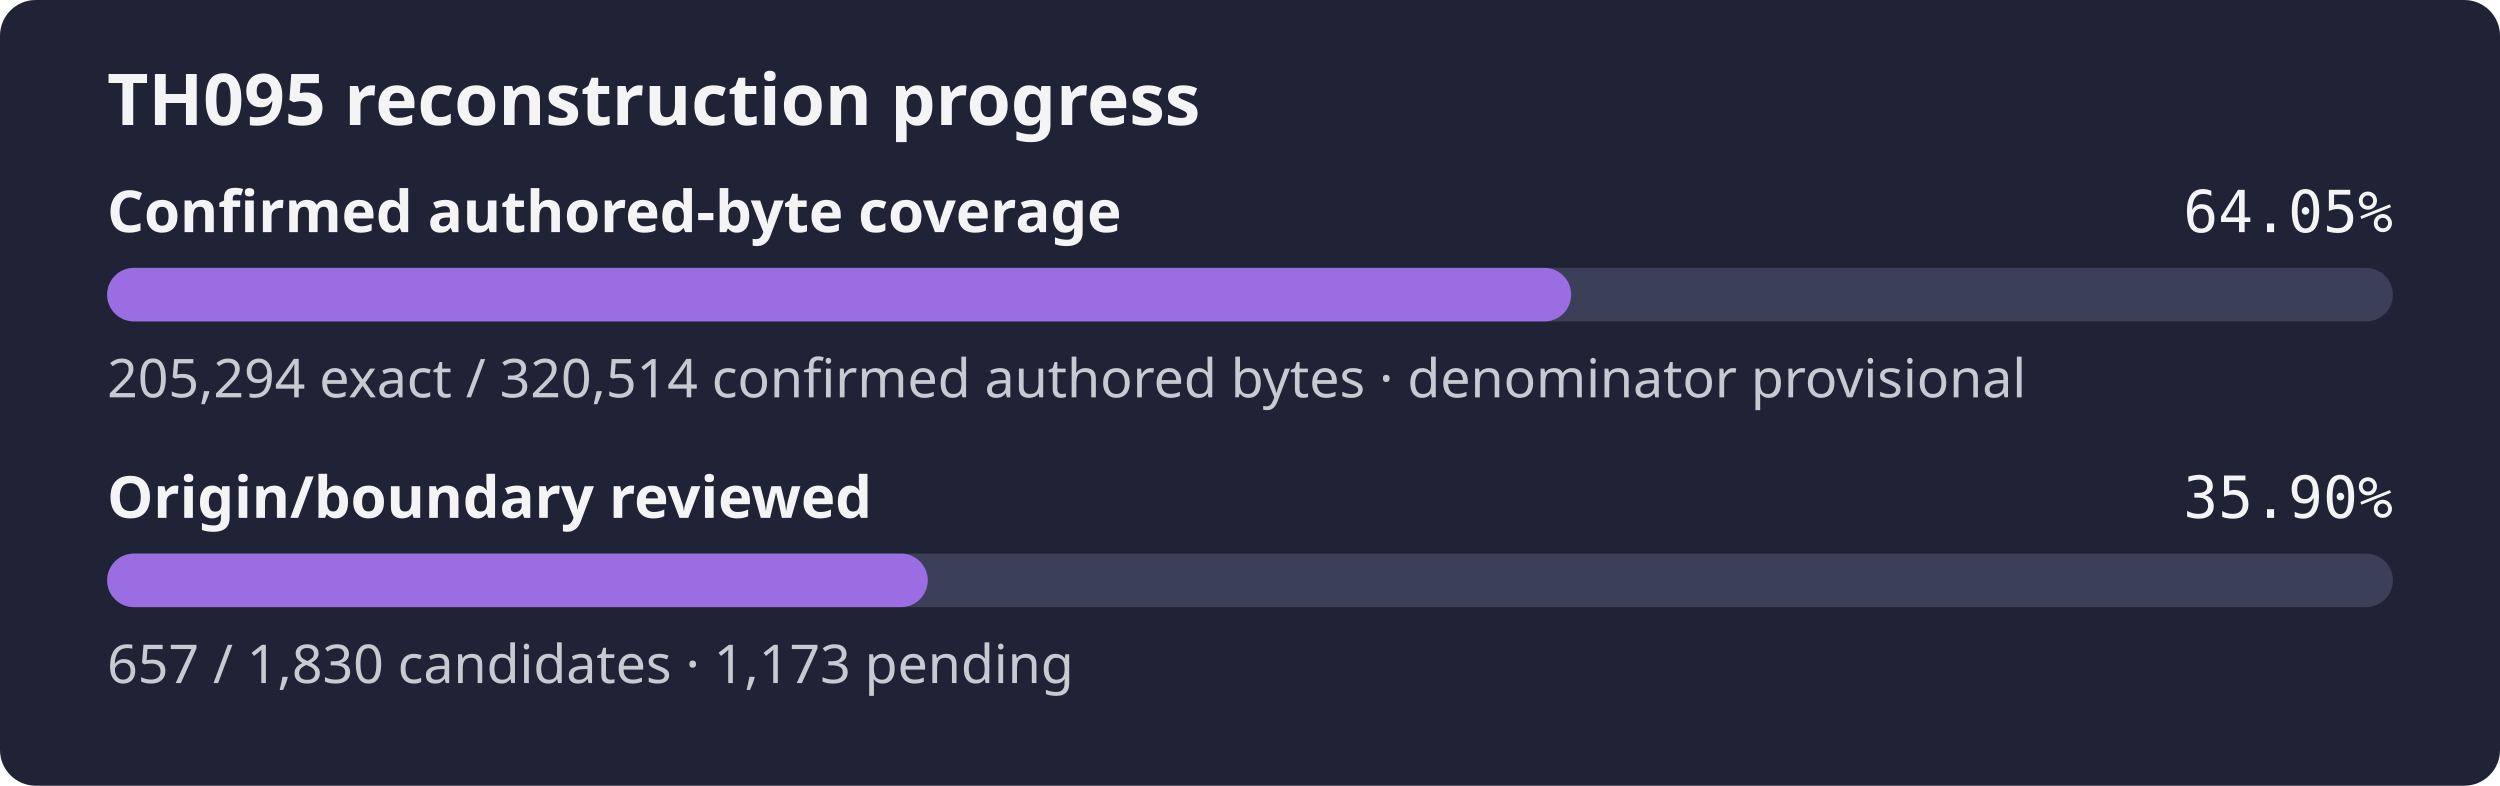
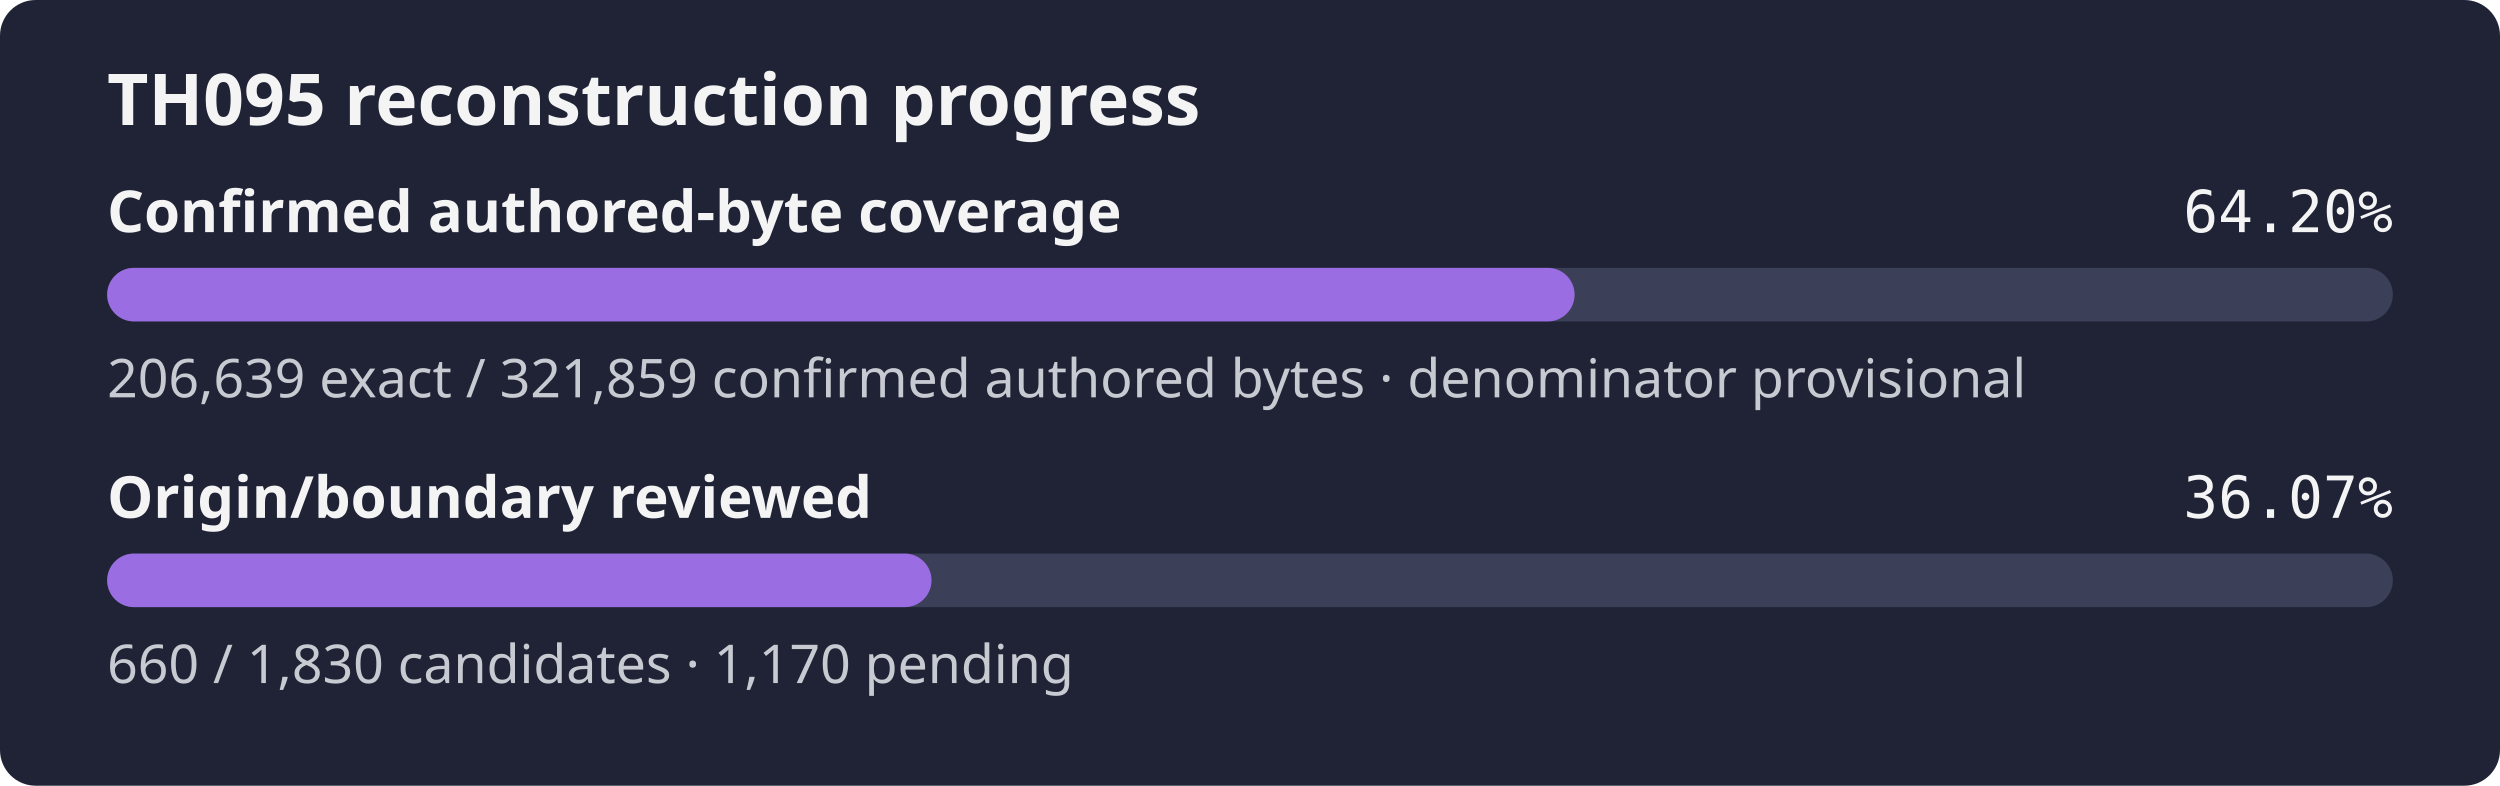
- <svg xmlns="http://www.w3.org/2000/svg" width="560" height="176" role="img" aria-label="TH095 reconstruction progress: 64.05% of the confirmed authored-byte set is exact, origin review 35.90%">
+ <svg xmlns="http://www.w3.org/2000/svg" width="560" height="176" role="img" aria-label="TH095 reconstruction progress: 64.20% of the confirmed authored-byte set is exact, origin review 36.07%">
  <rect width="560" height="176" rx="8" fill="#1f2335" />
  <text x="24" y="28" fill="#f4f4f5" font-family="sans-serif" font-size="16" font-weight="600">TH095 reconstruction progress</text>
  <text x="24" y="52" fill="#f4f4f5" font-family="sans-serif" font-size="13" font-weight="600">Confirmed authored-byte coverage</text>
-   <text x="536" y="52" fill="#f4f4f5" text-anchor="end" font-family="monospace" font-size="13">64.05%</text>
+   <text x="536" y="52" fill="#f4f4f5" text-anchor="end" font-family="monospace" font-size="13">64.20%</text>
  <rect x="24" y="60" width="512" height="12" rx="6" fill="#3b4058" />
-   <rect x="24" y="60" width="327.94" height="12" rx="6" fill="#9b6de3" />
-   <text x="24" y="89" fill="#c8cad2" font-family="sans-serif" font-size="12">205,294 exact / 320,514 confirmed authored bytes · denominator provisional</text>
+   <rect x="24" y="60" width="328.71" height="12" rx="6" fill="#9b6de3" />
+   <text x="24" y="89" fill="#c8cad2" font-family="sans-serif" font-size="12">206,639 exact / 321,859 confirmed authored bytes · denominator provisional</text>
  <text x="24" y="116" fill="#f4f4f5" font-family="sans-serif" font-size="13" font-weight="600">Origin/boundary reviewed</text>
-   <text x="536" y="116" fill="#f4f4f5" text-anchor="end" font-family="monospace" font-size="13">35.90%</text>
+   <text x="536" y="116" fill="#f4f4f5" text-anchor="end" font-family="monospace" font-size="13">36.07%</text>
  <rect x="24" y="124" width="512" height="12" rx="6" fill="#3b4058" />
-   <rect x="24" y="124" width="183.82" height="12" rx="6" fill="#9b6de3" />
-   <text x="24" y="153" fill="#c8cad2" font-family="sans-serif" font-size="12">657 / 1,830 candidates · 1,173 pending</text>
+   <rect x="24" y="124" width="184.66" height="12" rx="6" fill="#9b6de3" />
+   <text x="24" y="153" fill="#c8cad2" font-family="sans-serif" font-size="12">660 / 1,830 candidates · 1,170 pending</text>
</svg>
